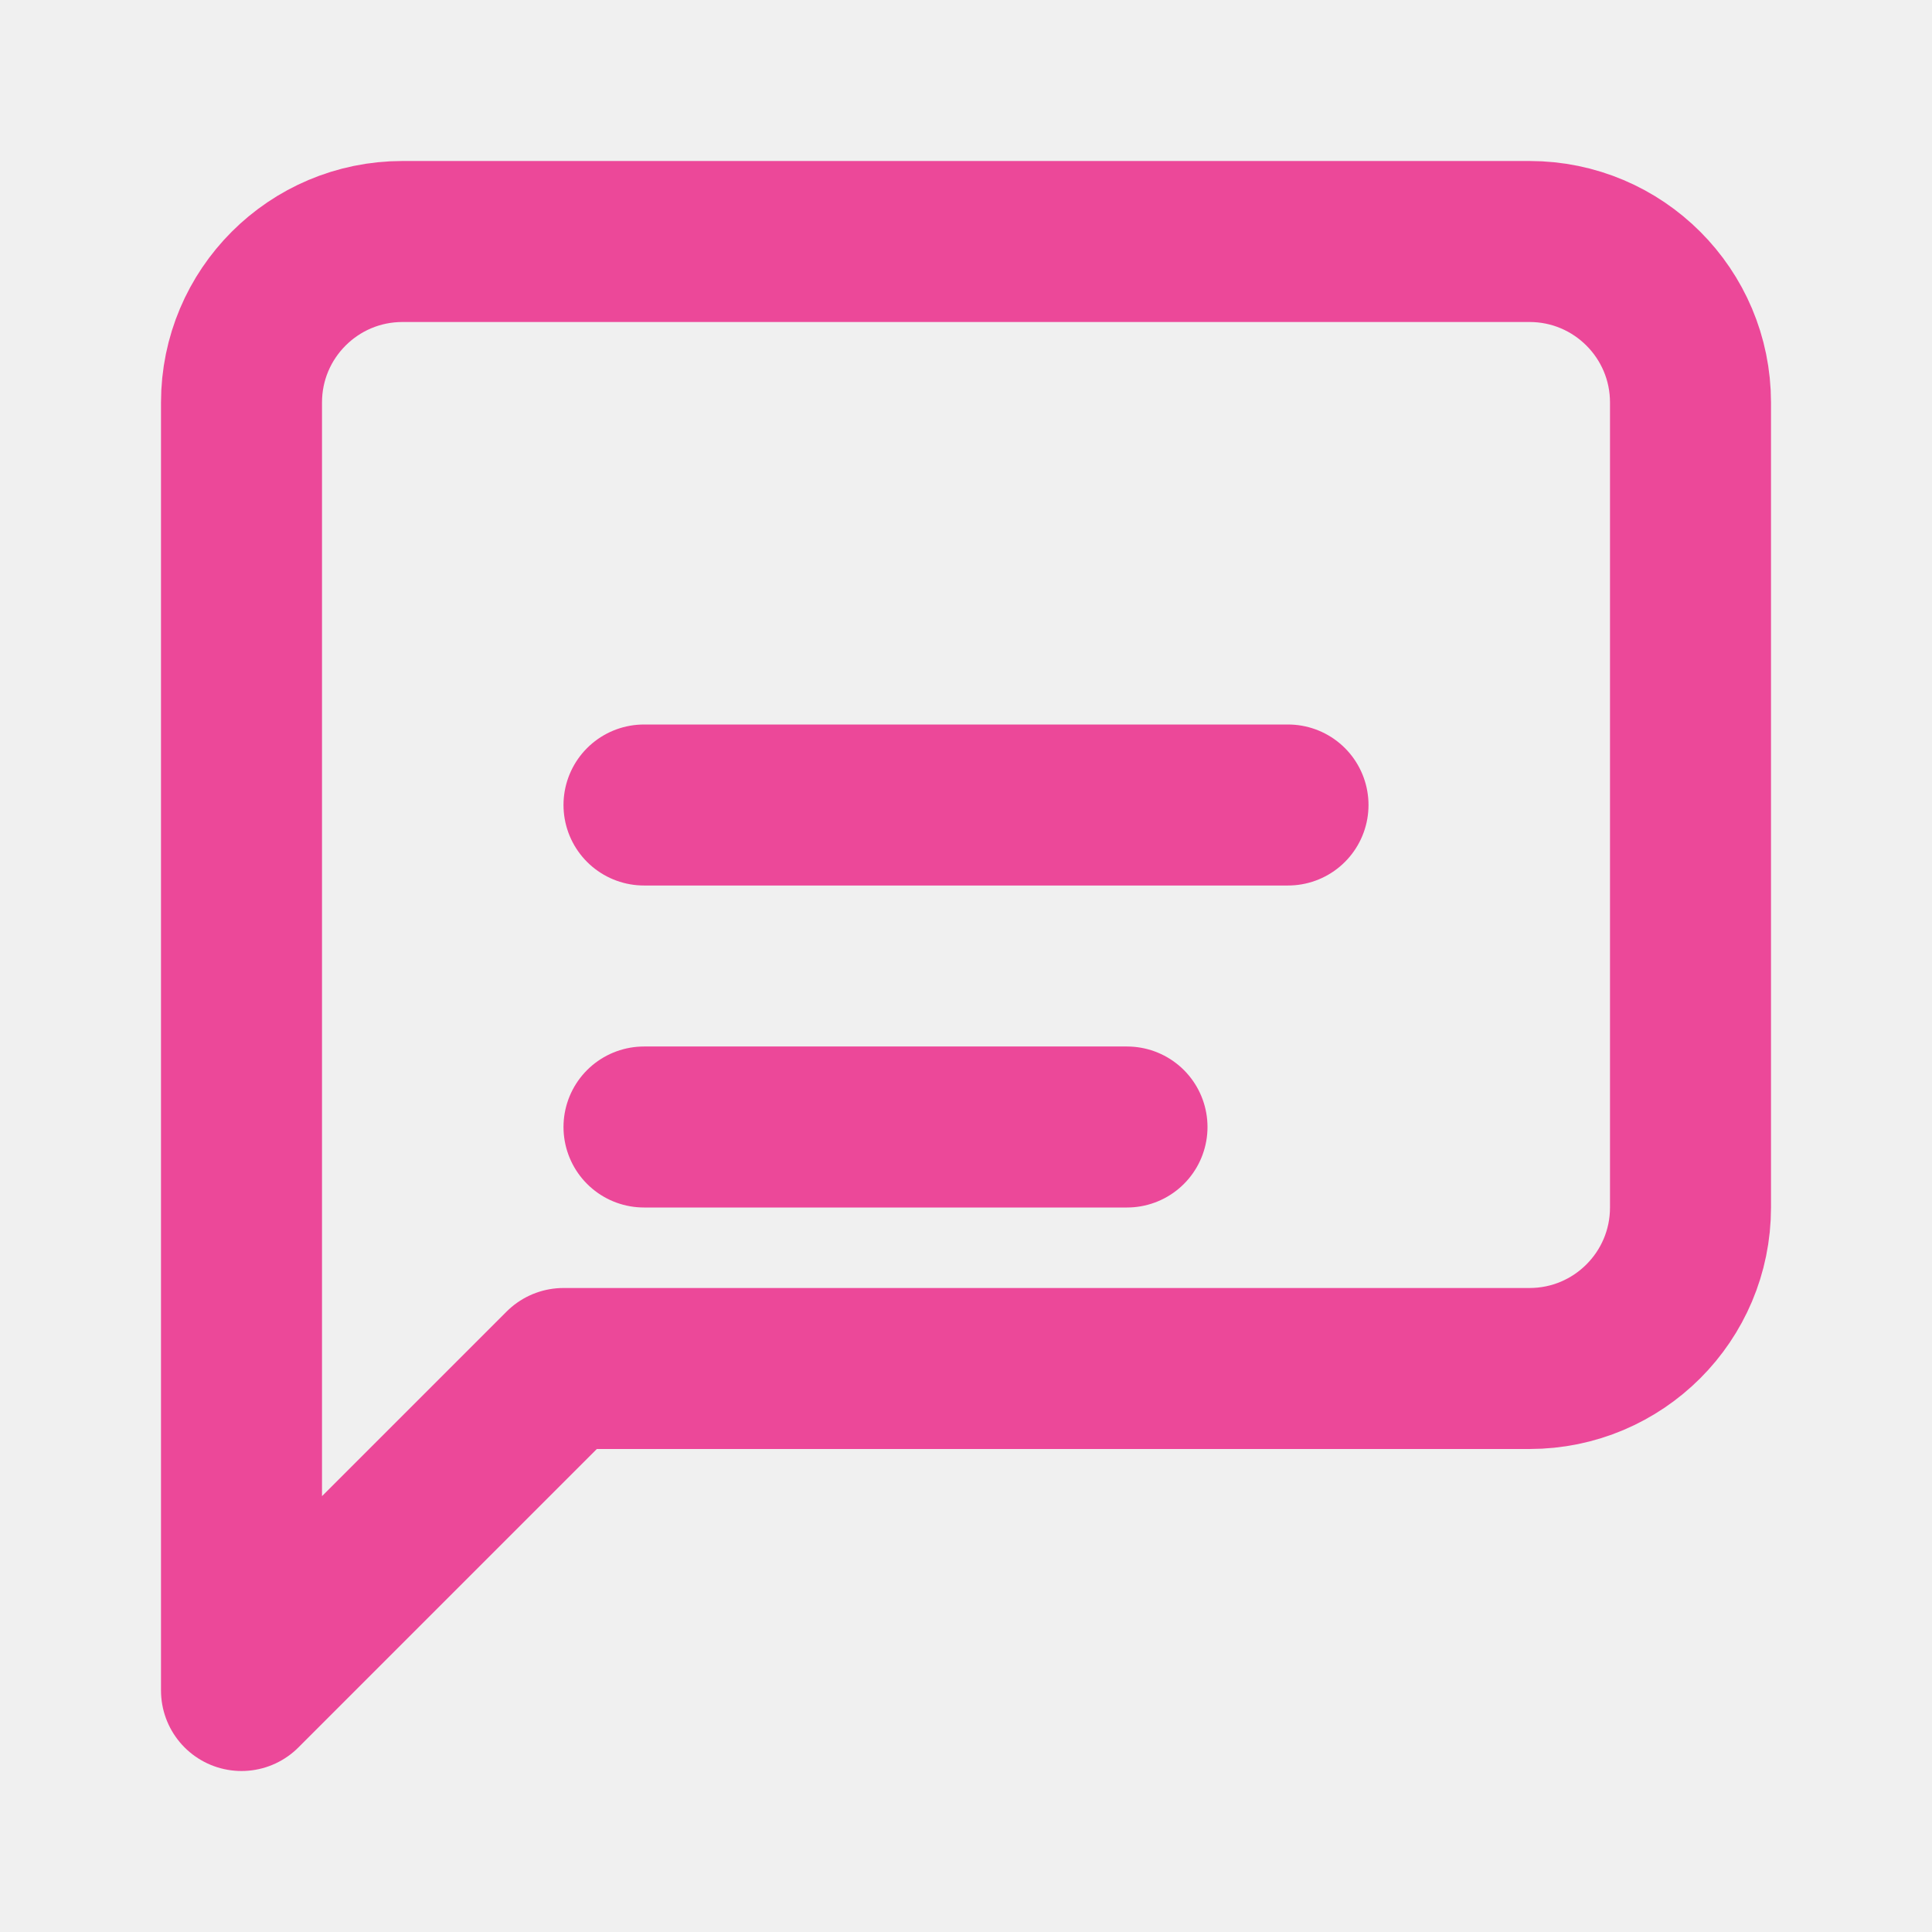
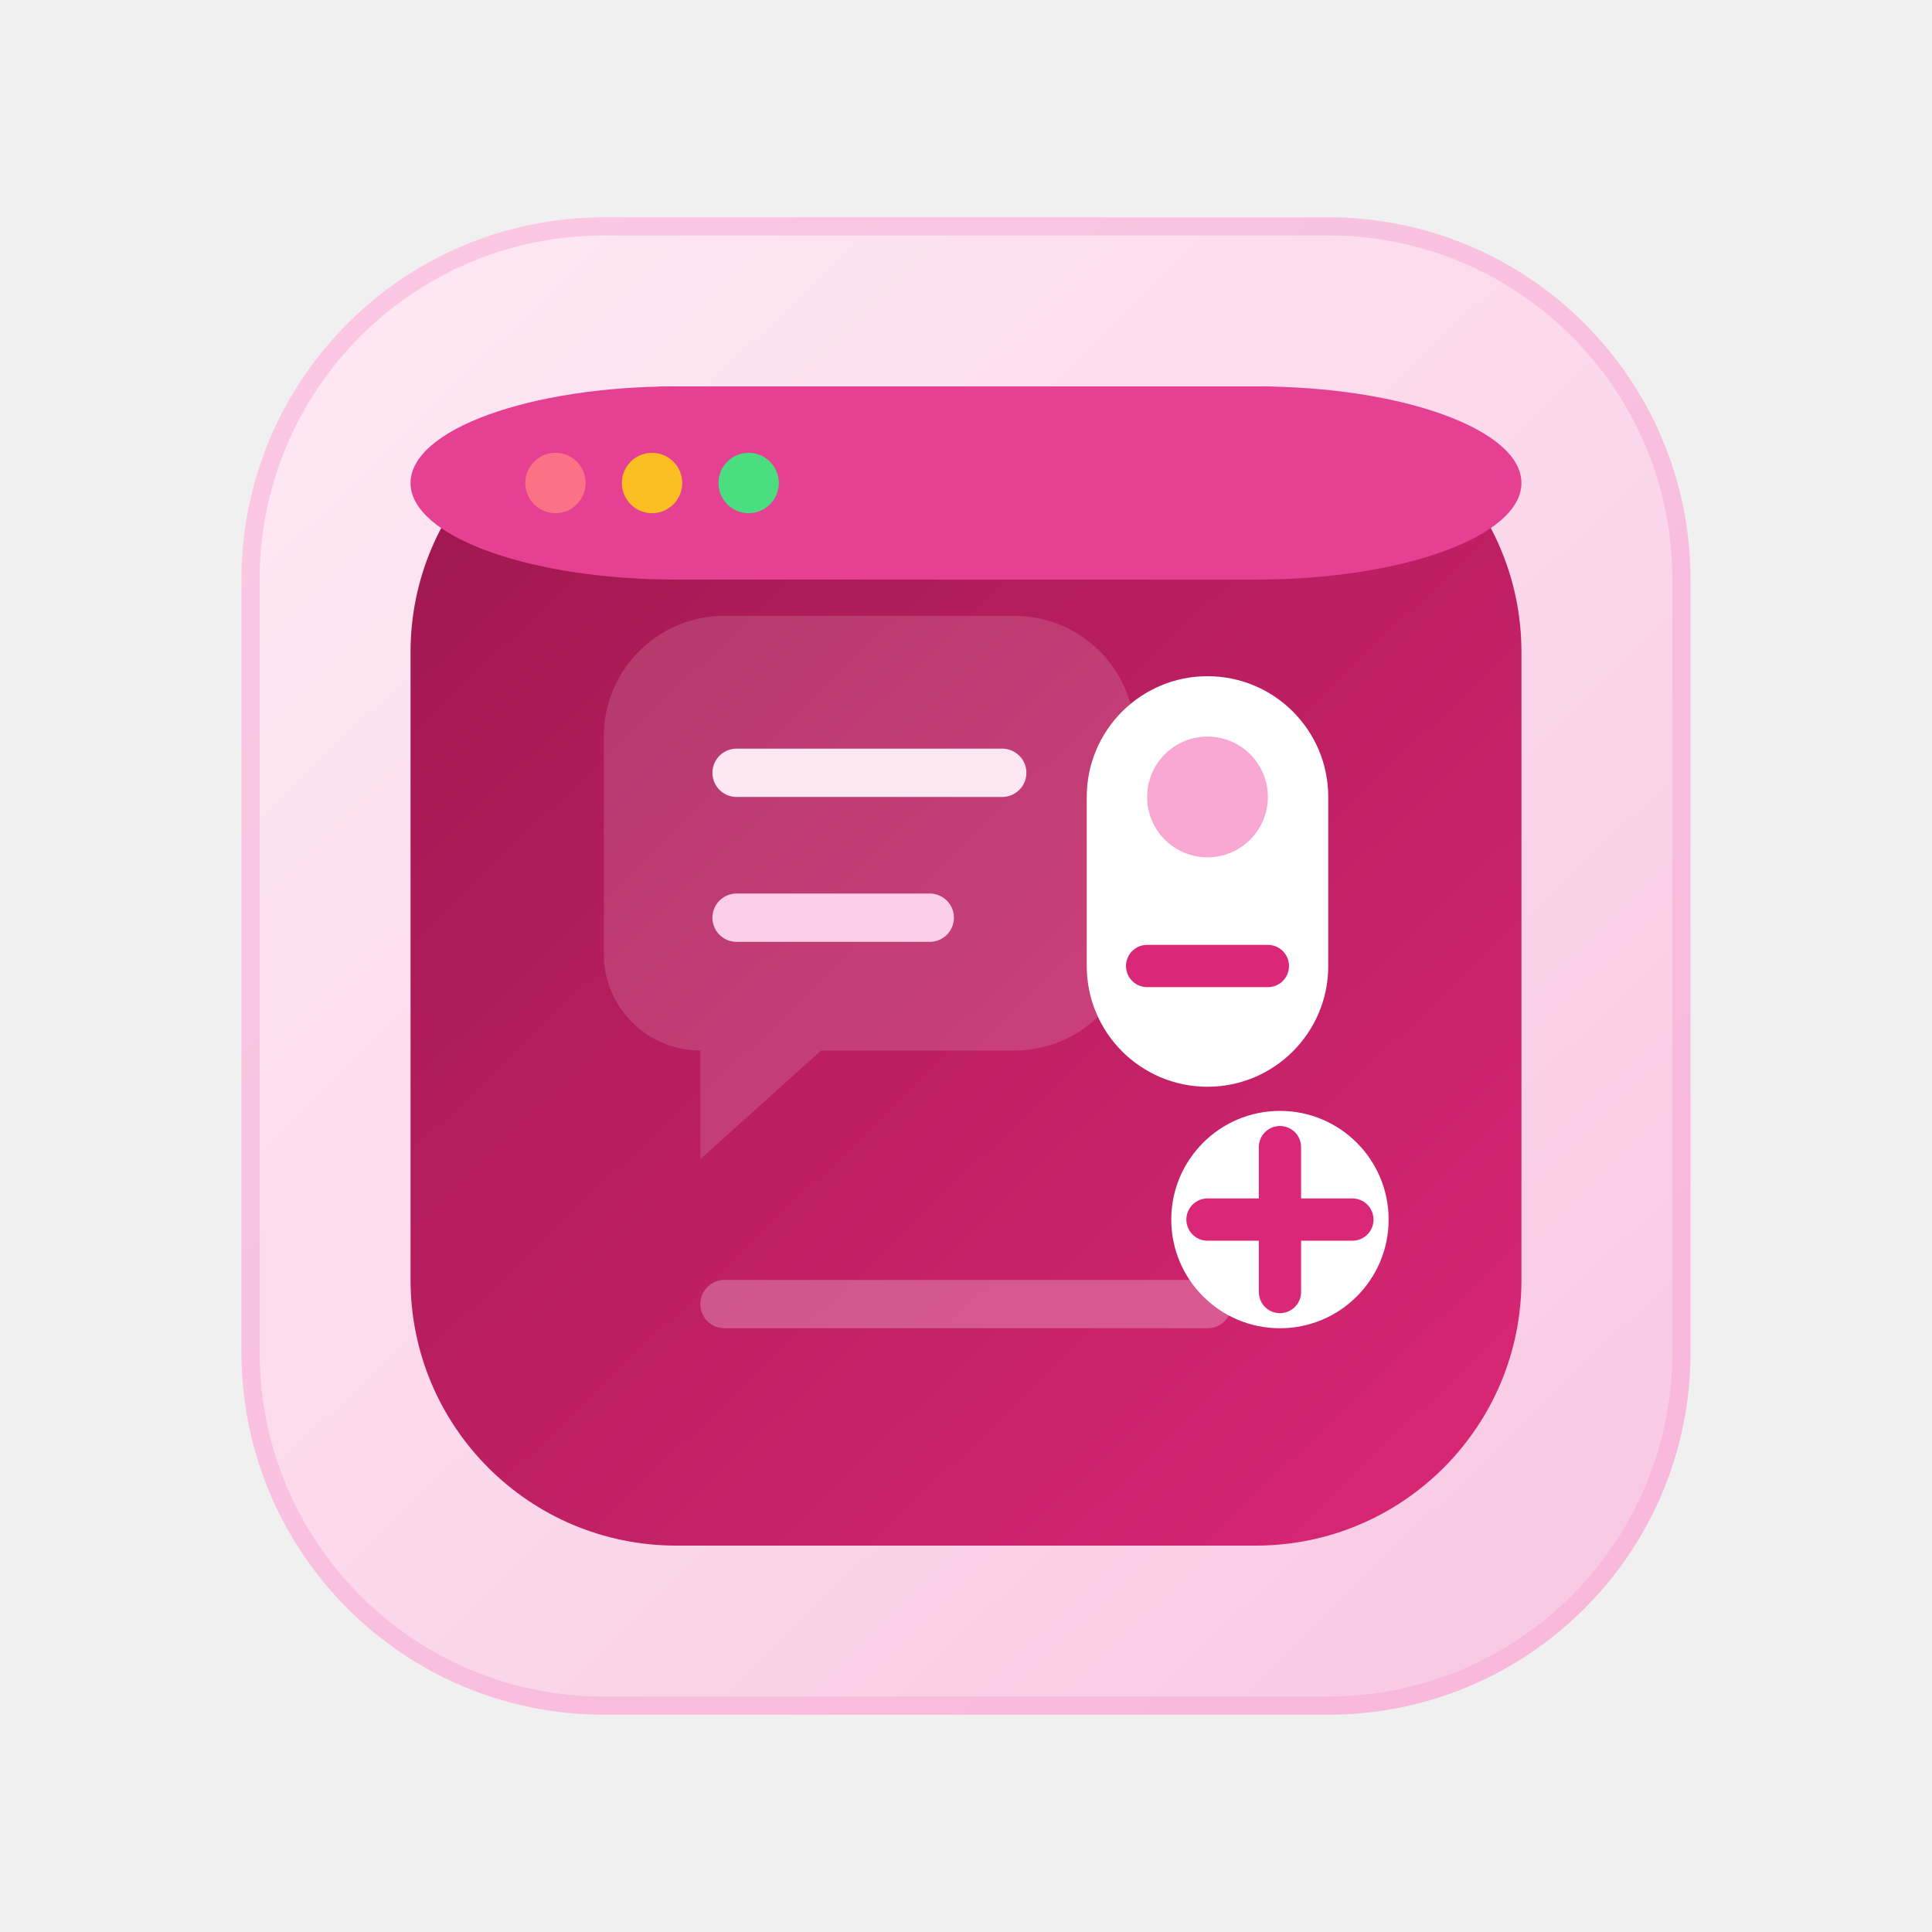
- <svg xmlns="http://www.w3.org/2000/svg" viewBox="0 0 24 24" fill="none" stroke="#ec4899" stroke-width="2" stroke-linecap="round" stroke-linejoin="round">
-   <path d="M21 15a2 2 0 0 1-2 2H7l-4 4V5a2 2 0 0 1 2-2h14a2 2 0 0 1 2 2z" />
-   <line x1="8" y1="10" x2="16" y2="10" />
-   <line x1="8" y1="14" x2="14" y2="14" />
+ <svg xmlns="http://www.w3.org/2000/svg" viewBox="0 0 160 160" fill="none">
+   <defs>
+     <linearGradient id="career-bg" x1="20" y1="18" x2="140" y2="142" gradientUnits="userSpaceOnUse">
+       <stop stop-color="#FFEAF5" />
+       <stop offset="1" stop-color="#F8C7E2" />
+     </linearGradient>
+     <linearGradient id="career-shell" x1="34" y1="32" x2="126" y2="128" gradientUnits="userSpaceOnUse">
+       <stop stop-color="#9D174D" />
+       <stop offset="1" stop-color="#DB2777" />
+     </linearGradient>
+   </defs>
+   <rect x="20" y="18" width="120" height="124" rx="30" fill="url(#career-bg)" />
+   <rect x="20.75" y="18.75" width="118.5" height="122.5" rx="29.25" stroke="#F9A8D4" stroke-opacity="0.5" stroke-width="1.5" />
+   <rect x="34" y="32" width="92" height="96" rx="22" fill="url(#career-shell)" />
+   <rect x="34" y="32" width="92" height="16" rx="22" fill="#E54091" />
+   <circle cx="46" cy="40" r="2.5" fill="#FB7185" />
+   <circle cx="54" cy="40" r="2.5" fill="#FBBF24" />
+   <circle cx="62" cy="40" r="2.5" fill="#4ADE80" />
+   <path d="M50 61a10 10 0 0 1 10-10h24a10 10 0 0 1 10 10v16a10 10 0 0 1-10 10H68l-10 9v-9a8 8 0 0 1-8-8V61Z" fill="#FFFFFF" opacity="0.14" />
+   <path d="M61 64h22" stroke="#FCE7F3" stroke-width="4" stroke-linecap="round" />
+   <path d="M61 76h16" stroke="#FBCFE8" stroke-width="4" stroke-linecap="round" />
+   <rect x="90" y="56" width="20" height="34" rx="10" fill="#FFFFFF" />
+   <circle cx="100" cy="66" r="5" fill="#F9A8D4" />
+   <path d="M95 80h10" stroke="#DB2777" stroke-width="3.5" stroke-linecap="round" />
+   <path d="M60 108h40" stroke="#FCE7F3" stroke-width="4" stroke-linecap="round" opacity="0.28" />
+   <circle cx="106" cy="101" r="9" fill="#FFFFFF" />
+   <path d="M106 95v12M100 101h12" stroke="#DB2777" stroke-width="3.5" stroke-linecap="round" />
</svg>
